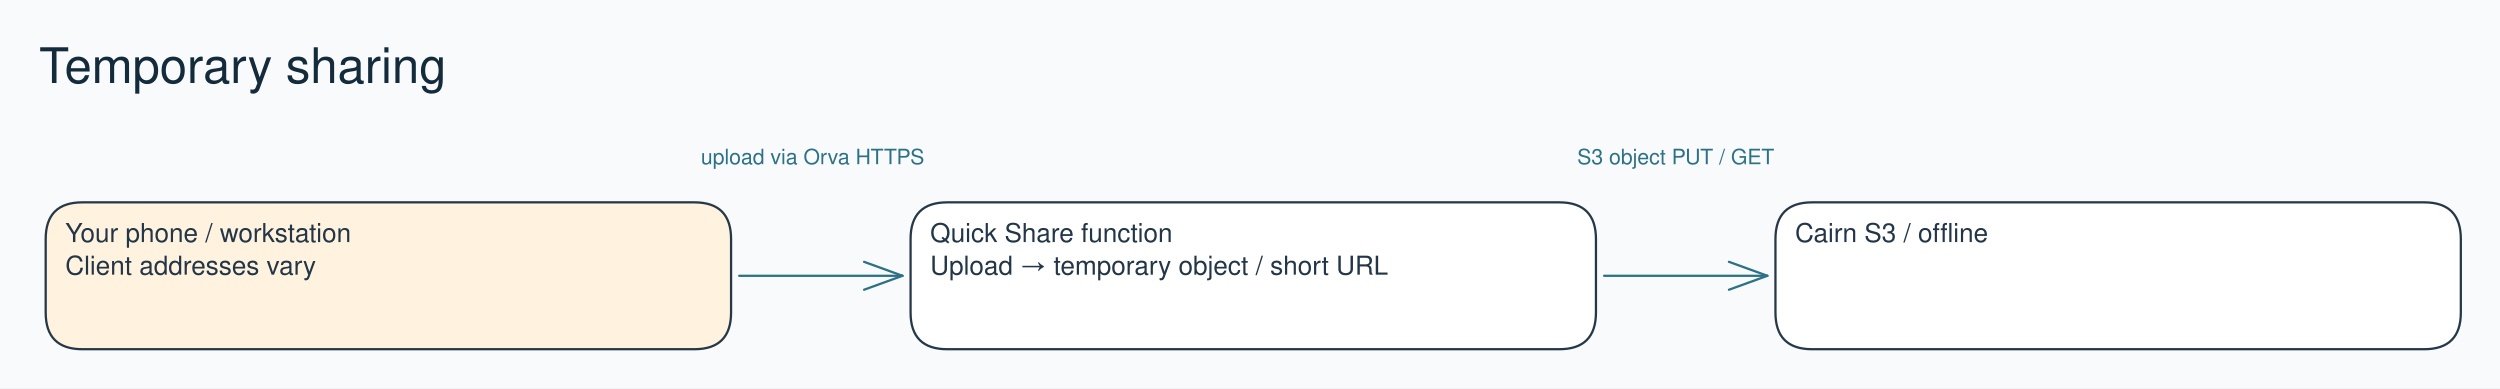
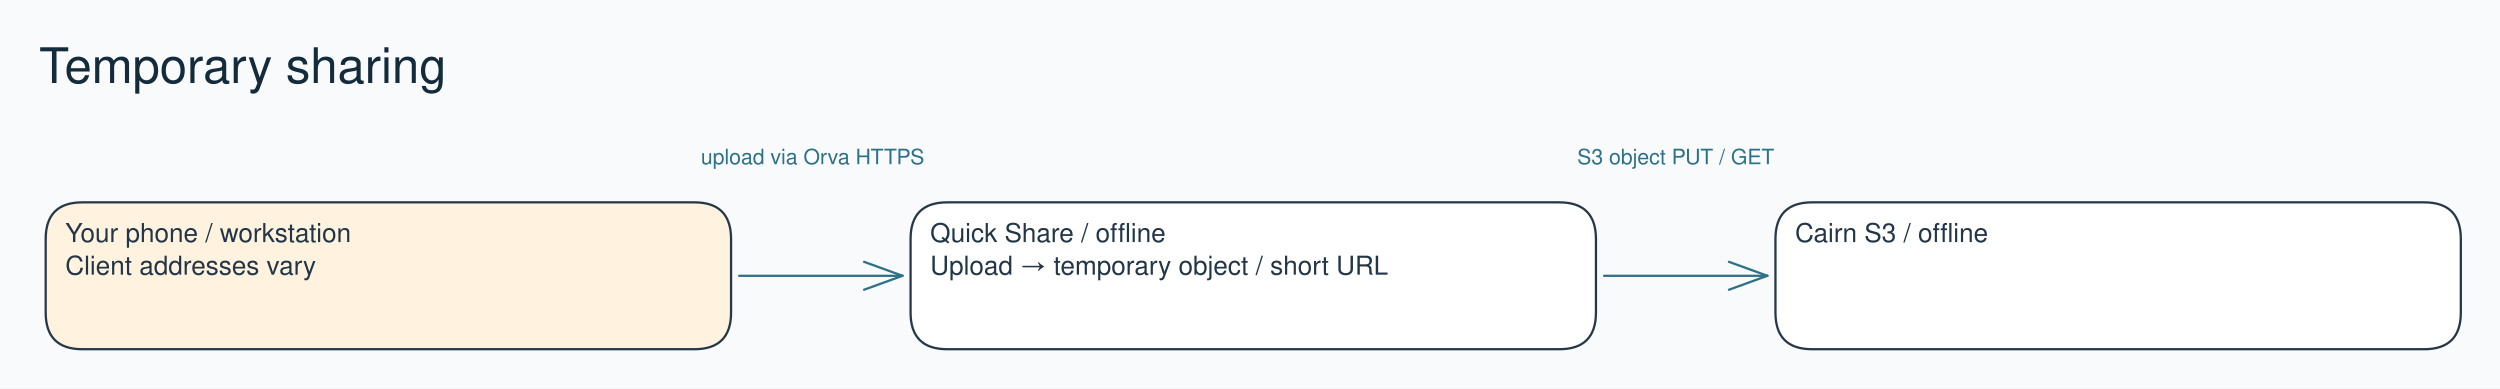
<svg xmlns="http://www.w3.org/2000/svg" version="1.1" viewBox="0 0 1532 238" width="1532" height="238">
  <defs>
    <style class="style-fonts">
      </style>
  </defs>
  <rect x="0" y="0" width="1532" height="238" fill="#f8fafc" />
  <g transform="translate(24 24) rotate(0 147.9 18.75)">
    <text x="0" y="26.851" font-family="Helvetica, sans-serif, Segoe UI Emoji" font-size="30px" fill="#142b3c" text-anchor="start" style="white-space: pre;" direction="ltr" dominant-baseline="alphabetic">Temporary sharing</text>
  </g>
  <g stroke-linecap="round" transform="translate(28 124) rotate(0 210 45)">
    <path d="M22.5 0 C165.42 0, 308.34 0, 397.5 0 C412.5 0, 420 7.5, 420 22.5 C420 37.65, 420 52.81, 420 67.5 C420 82.5, 412.5 90, 397.5 90 C257.12 90, 116.75 90, 22.5 90 C7.5 90, 0 82.5, 0 67.5 C0 53.97, 0 40.44, 0 22.5 C0 7.5, 7.5 0, 22.5 0" stroke="none" stroke-width="0" fill="#fff3df" />
    <path d="M22.5 0 C119.11 0, 215.72 0, 397.5 0 M22.5 0 C130.77 0, 239.05 0, 397.5 0 M397.5 0 C412.5 0, 420 7.5, 420 22.5 M397.5 0 C412.5 0, 420 7.5, 420 22.5 M420 22.5 C420 38.79, 420 55.09, 420 67.5 M420 22.5 C420 35.23, 420 47.96, 420 67.5 M420 67.5 C420 82.5, 412.5 90, 397.5 90 M420 67.5 C420 82.5, 412.5 90, 397.5 90 M397.5 90 C282.95 90, 168.39 90, 22.5 90 M397.5 90 C322.19 90, 246.89 90, 22.5 90 M22.5 90 C7.5 90, 0 82.5, 0 67.5 M22.5 90 C7.5 90, 0 82.5, 0 67.5 M0 67.5 C0 58.11, 0 48.72, 0 22.5 M0 67.5 C0 50.16, 0 32.83, 0 22.5 M0 22.5 C0 7.5, 7.5 0, 22.5 0 M0 22.5 C0 7.5, 7.5 0, 22.5 0" stroke="#263848" stroke-width="1.4" fill="none" />
  </g>
  <g transform="translate(40 134) rotate(0 198 35)">
    <text x="0" y="14.32" font-family="Helvetica, sans-serif, Segoe UI Emoji" font-size="16px" fill="#233647" text-anchor="start" style="white-space: pre;" direction="ltr" dominant-baseline="alphabetic">Your phone / workstation</text>
    <text x="0" y="34.32" font-family="Helvetica, sans-serif, Segoe UI Emoji" font-size="16px" fill="#233647" text-anchor="start" style="white-space: pre;" direction="ltr" dominant-baseline="alphabetic">Client addresses vary</text>
  </g>
  <g stroke-linecap="round" transform="translate(558 124) rotate(0 210 45)">
    <path d="M22.5 0 C105.41 0, 188.31 0, 397.5 0 C412.5 0, 420 7.5, 420 22.5 C420 39.94, 420 57.37, 420 67.5 C420 82.5, 412.5 90, 397.5 90 C305.56 90, 213.62 90, 22.5 90 C7.5 90, 0 82.5, 0 67.5 C0 50.08, 0 32.65, 0 22.5 C0 7.5, 7.5 0, 22.5 0" stroke="none" stroke-width="0" fill="#ffffff" />
    <path d="M22.5 0 C119.11 0, 215.73 0, 397.5 0 M22.5 0 C109.77 0, 197.04 0, 397.5 0 M397.5 0 C412.5 0, 420 7.5, 420 22.5 M397.5 0 C412.5 0, 420 7.5, 420 22.5 M420 22.5 C420 40.37, 420 58.24, 420 67.5 M420 22.5 C420 34.29, 420 46.08, 420 67.5 M420 67.5 C420 82.5, 412.5 90, 397.5 90 M420 67.5 C420 82.5, 412.5 90, 397.5 90 M397.5 90 C271.19 90, 144.88 90, 22.5 90 M397.5 90 C310.33 90, 223.16 90, 22.5 90 M22.5 90 C7.5 90, 0 82.5, 0 67.5 M22.5 90 C7.5 90, 0 82.5, 0 67.5 M0 67.5 C0 50.3, 0 33.1, 0 22.5 M0 67.5 C0 52.29, 0 37.07, 0 22.5 M0 22.5 C0 7.5, 7.5 0, 22.5 0 M0 22.5 C0 7.5, 7.5 0, 22.5 0" stroke="#263848" stroke-width="1.4" fill="none" />
  </g>
  <g transform="translate(570 134) rotate(0 198 35)">
-     <text x="0" y="14.32" font-family="Helvetica, sans-serif, Segoe UI Emoji" font-size="16px" fill="#233647" text-anchor="start" style="white-space: pre;" direction="ltr" dominant-baseline="alphabetic">Quick Share function</text>
+     <text x="0" y="14.32" font-family="Helvetica, sans-serif, Segoe UI Emoji" font-size="16px" fill="#233647" text-anchor="start" style="white-space: pre;" direction="ltr" dominant-baseline="alphabetic">Quick Share / offline</text>
    <text x="0" y="34.32" font-family="Helvetica, sans-serif, Segoe UI Emoji" font-size="16px" fill="#233647" text-anchor="start" style="white-space: pre;" direction="ltr" dominant-baseline="alphabetic">Upload → temporary object / short URL</text>
  </g>
  <g stroke-linecap="round">
    <g transform="translate(453 169) rotate(0 50 0)">
      <path d="M0 0 C25.76 0, 51.53 0, 100 0 M0 0 C37.67 0, 75.34 0, 100 0" stroke="#2c7185" stroke-width="1.4" fill="none" />
    </g>
    <g transform="translate(453 169) rotate(0 50 0)">
      <path d="M76.51 8.55 C82.56 6.35, 88.61 4.14, 100 0 M76.51 8.55 C85.36 5.33, 94.21 2.11, 100 0" stroke="#2c7185" stroke-width="1.4" fill="none" />
    </g>
    <g transform="translate(453 169) rotate(0 50 0)">
      <path d="M76.51 -8.55 C82.56 -6.35, 88.61 -4.14, 100 0 M76.51 -8.55 C85.36 -5.33, 94.21 -2.11, 100 0" stroke="#2c7185" stroke-width="1.4" fill="none" />
    </g>
  </g>
  <mask />
  <g transform="translate(429.5 89) rotate(0 79.17 8.125)">
    <text x="0" y="11.635" font-family="Helvetica, sans-serif, Segoe UI Emoji" font-size="13px" fill="#2c7185" text-anchor="start" style="white-space: pre;" direction="ltr" dominant-baseline="alphabetic">upload via Orva HTTPS</text>
  </g>
  <g stroke-linecap="round" transform="translate(1088 124) rotate(0 210 45)">
    <path d="M22.5 0 C135.38 0, 248.27 0, 397.5 0 C412.5 0, 420 7.5, 420 22.5 C420 35.5, 420 48.5, 420 67.5 C420 82.5, 412.5 90, 397.5 90 C252.43 90, 107.35 90, 22.5 90 C7.5 90, 0 82.5, 0 67.5 C0 51.29, 0 35.09, 0 22.5 C0 7.5, 7.5 0, 22.5 0" stroke="none" stroke-width="0" fill="#ffffff" />
    <path d="M22.5 0 C119.12 0, 215.74 0, 397.5 0 M22.5 0 C142.76 0, 263.02 0, 397.5 0 M397.5 0 C412.5 0, 420 7.5, 420 22.5 M397.5 0 C412.5 0, 420 7.5, 420 22.5 M420 22.5 C420 34.52, 420 46.54, 420 67.5 M420 22.5 C420 32.4, 420 42.3, 420 67.5 M420 67.5 C420 82.5, 412.5 90, 397.5 90 M420 67.5 C420 82.5, 412.5 90, 397.5 90 M397.5 90 C247.68 90, 97.87 90, 22.5 90 M397.5 90 C286.6 90, 175.7 90, 22.5 90 M22.5 90 C7.5 90, 0 82.5, 0 67.5 M22.5 90 C7.5 90, 0 82.5, 0 67.5 M0 67.5 C0 52.67, 0 37.85, 0 22.5 M0 67.5 C0 56.53, 0 45.56, 0 22.5 M0 22.5 C0 7.5, 7.5 0, 22.5 0 M0 22.5 C0 7.5, 7.5 0, 22.5 0" stroke="#263848" stroke-width="1.4" fill="none" />
  </g>
  <g transform="translate(1100 134) rotate(0 198 35)">
    <text x="0" y="14.32" font-family="Helvetica, sans-serif, Segoe UI Emoji" font-size="16px" fill="#233647" text-anchor="start" style="white-space: pre;" direction="ltr" dominant-baseline="alphabetic">Cairn S3 / offline</text>
  </g>
  <g stroke-linecap="round">
    <g transform="translate(983 169) rotate(0 50 0)">
      <path d="M0 0 C25.77 0, 51.53 0, 100 0 M0 0 C26.47 0, 52.94 0, 100 0" stroke="#2c7185" stroke-width="1.4" fill="none" />
    </g>
    <g transform="translate(983 169) rotate(0 50 0)">
      <path d="M76.51 8.55 C82.56 6.35, 88.61 4.14, 100 0 M76.51 8.55 C82.73 6.29, 88.94 4.02, 100 0" stroke="#2c7185" stroke-width="1.4" fill="none" />
    </g>
    <g transform="translate(983 169) rotate(0 50 0)">
      <path d="M76.51 -8.55 C82.56 -6.35, 88.61 -4.14, 100 0 M76.51 -8.55 C82.73 -6.29, 88.94 -4.02, 100 0" stroke="#2c7185" stroke-width="1.4" fill="none" />
    </g>
  </g>
  <mask />
  <g transform="translate(966.5 89) rotate(0 71.63 8.125)">
    <text x="0" y="11.635" font-family="Helvetica, sans-serif, Segoe UI Emoji" font-size="13px" fill="#2c7185" text-anchor="start" style="white-space: pre;" direction="ltr" dominant-baseline="alphabetic">S3 object PUT / GET</text>
  </g>
</svg>
